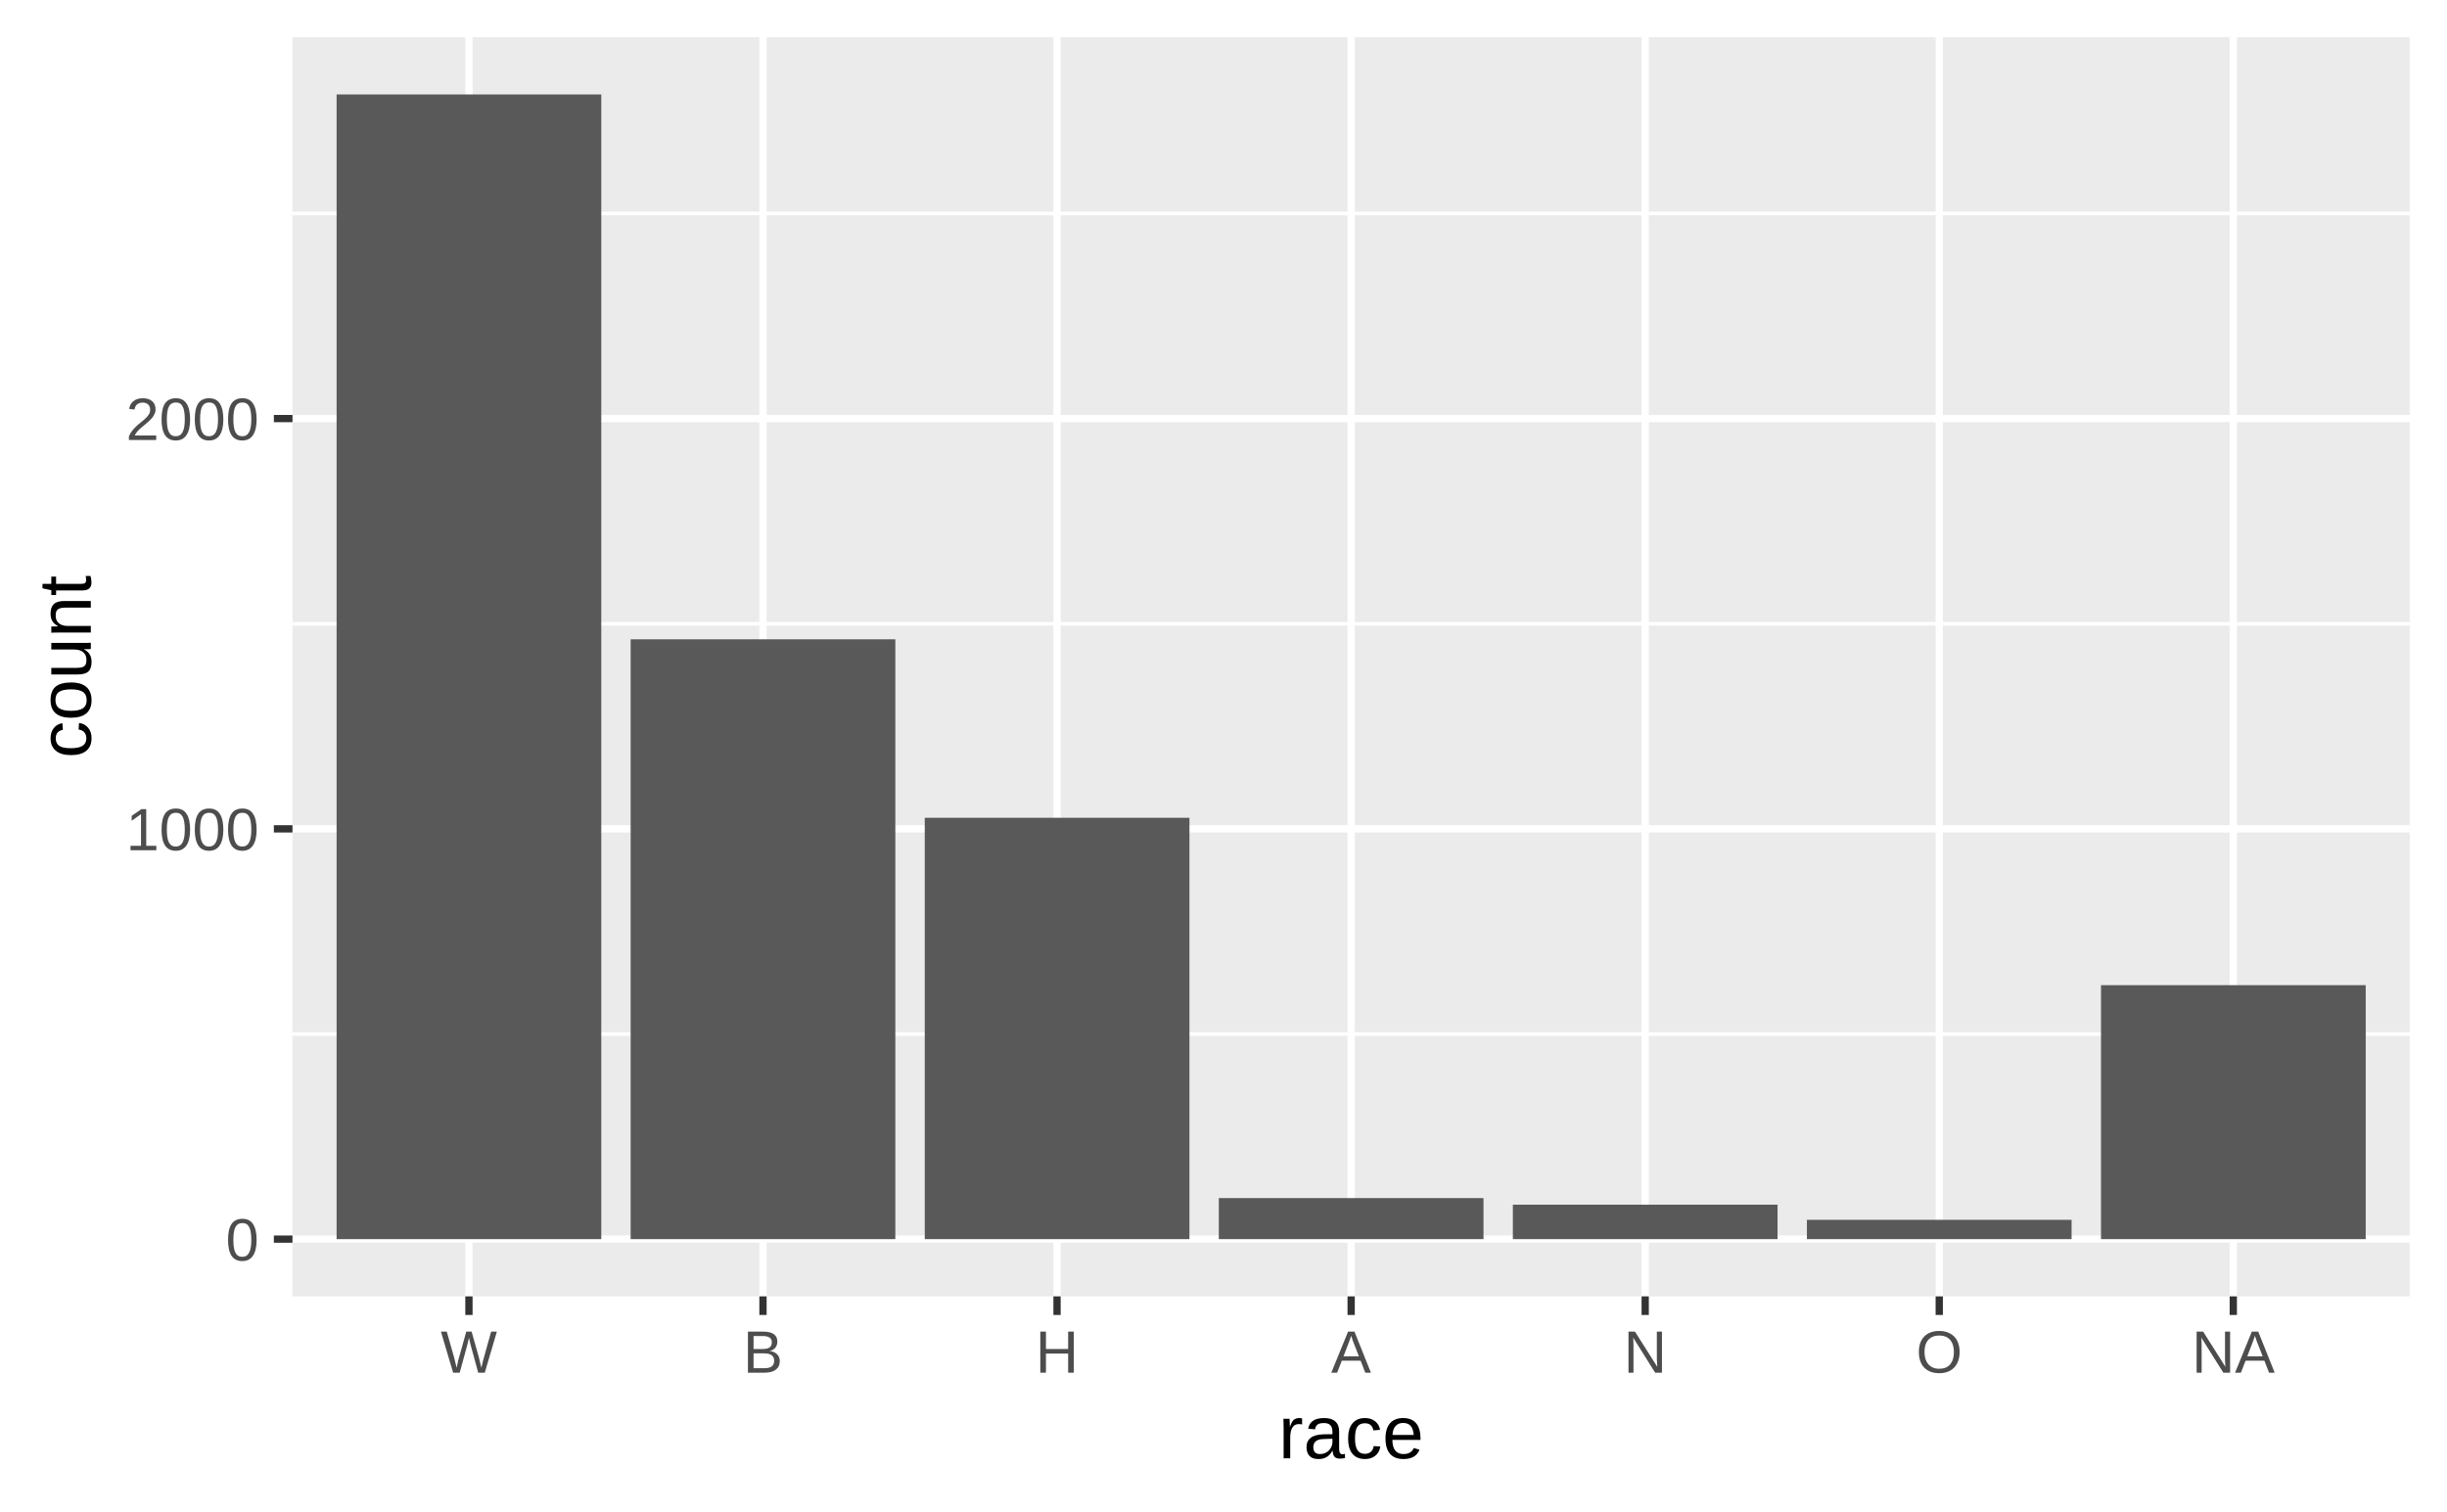
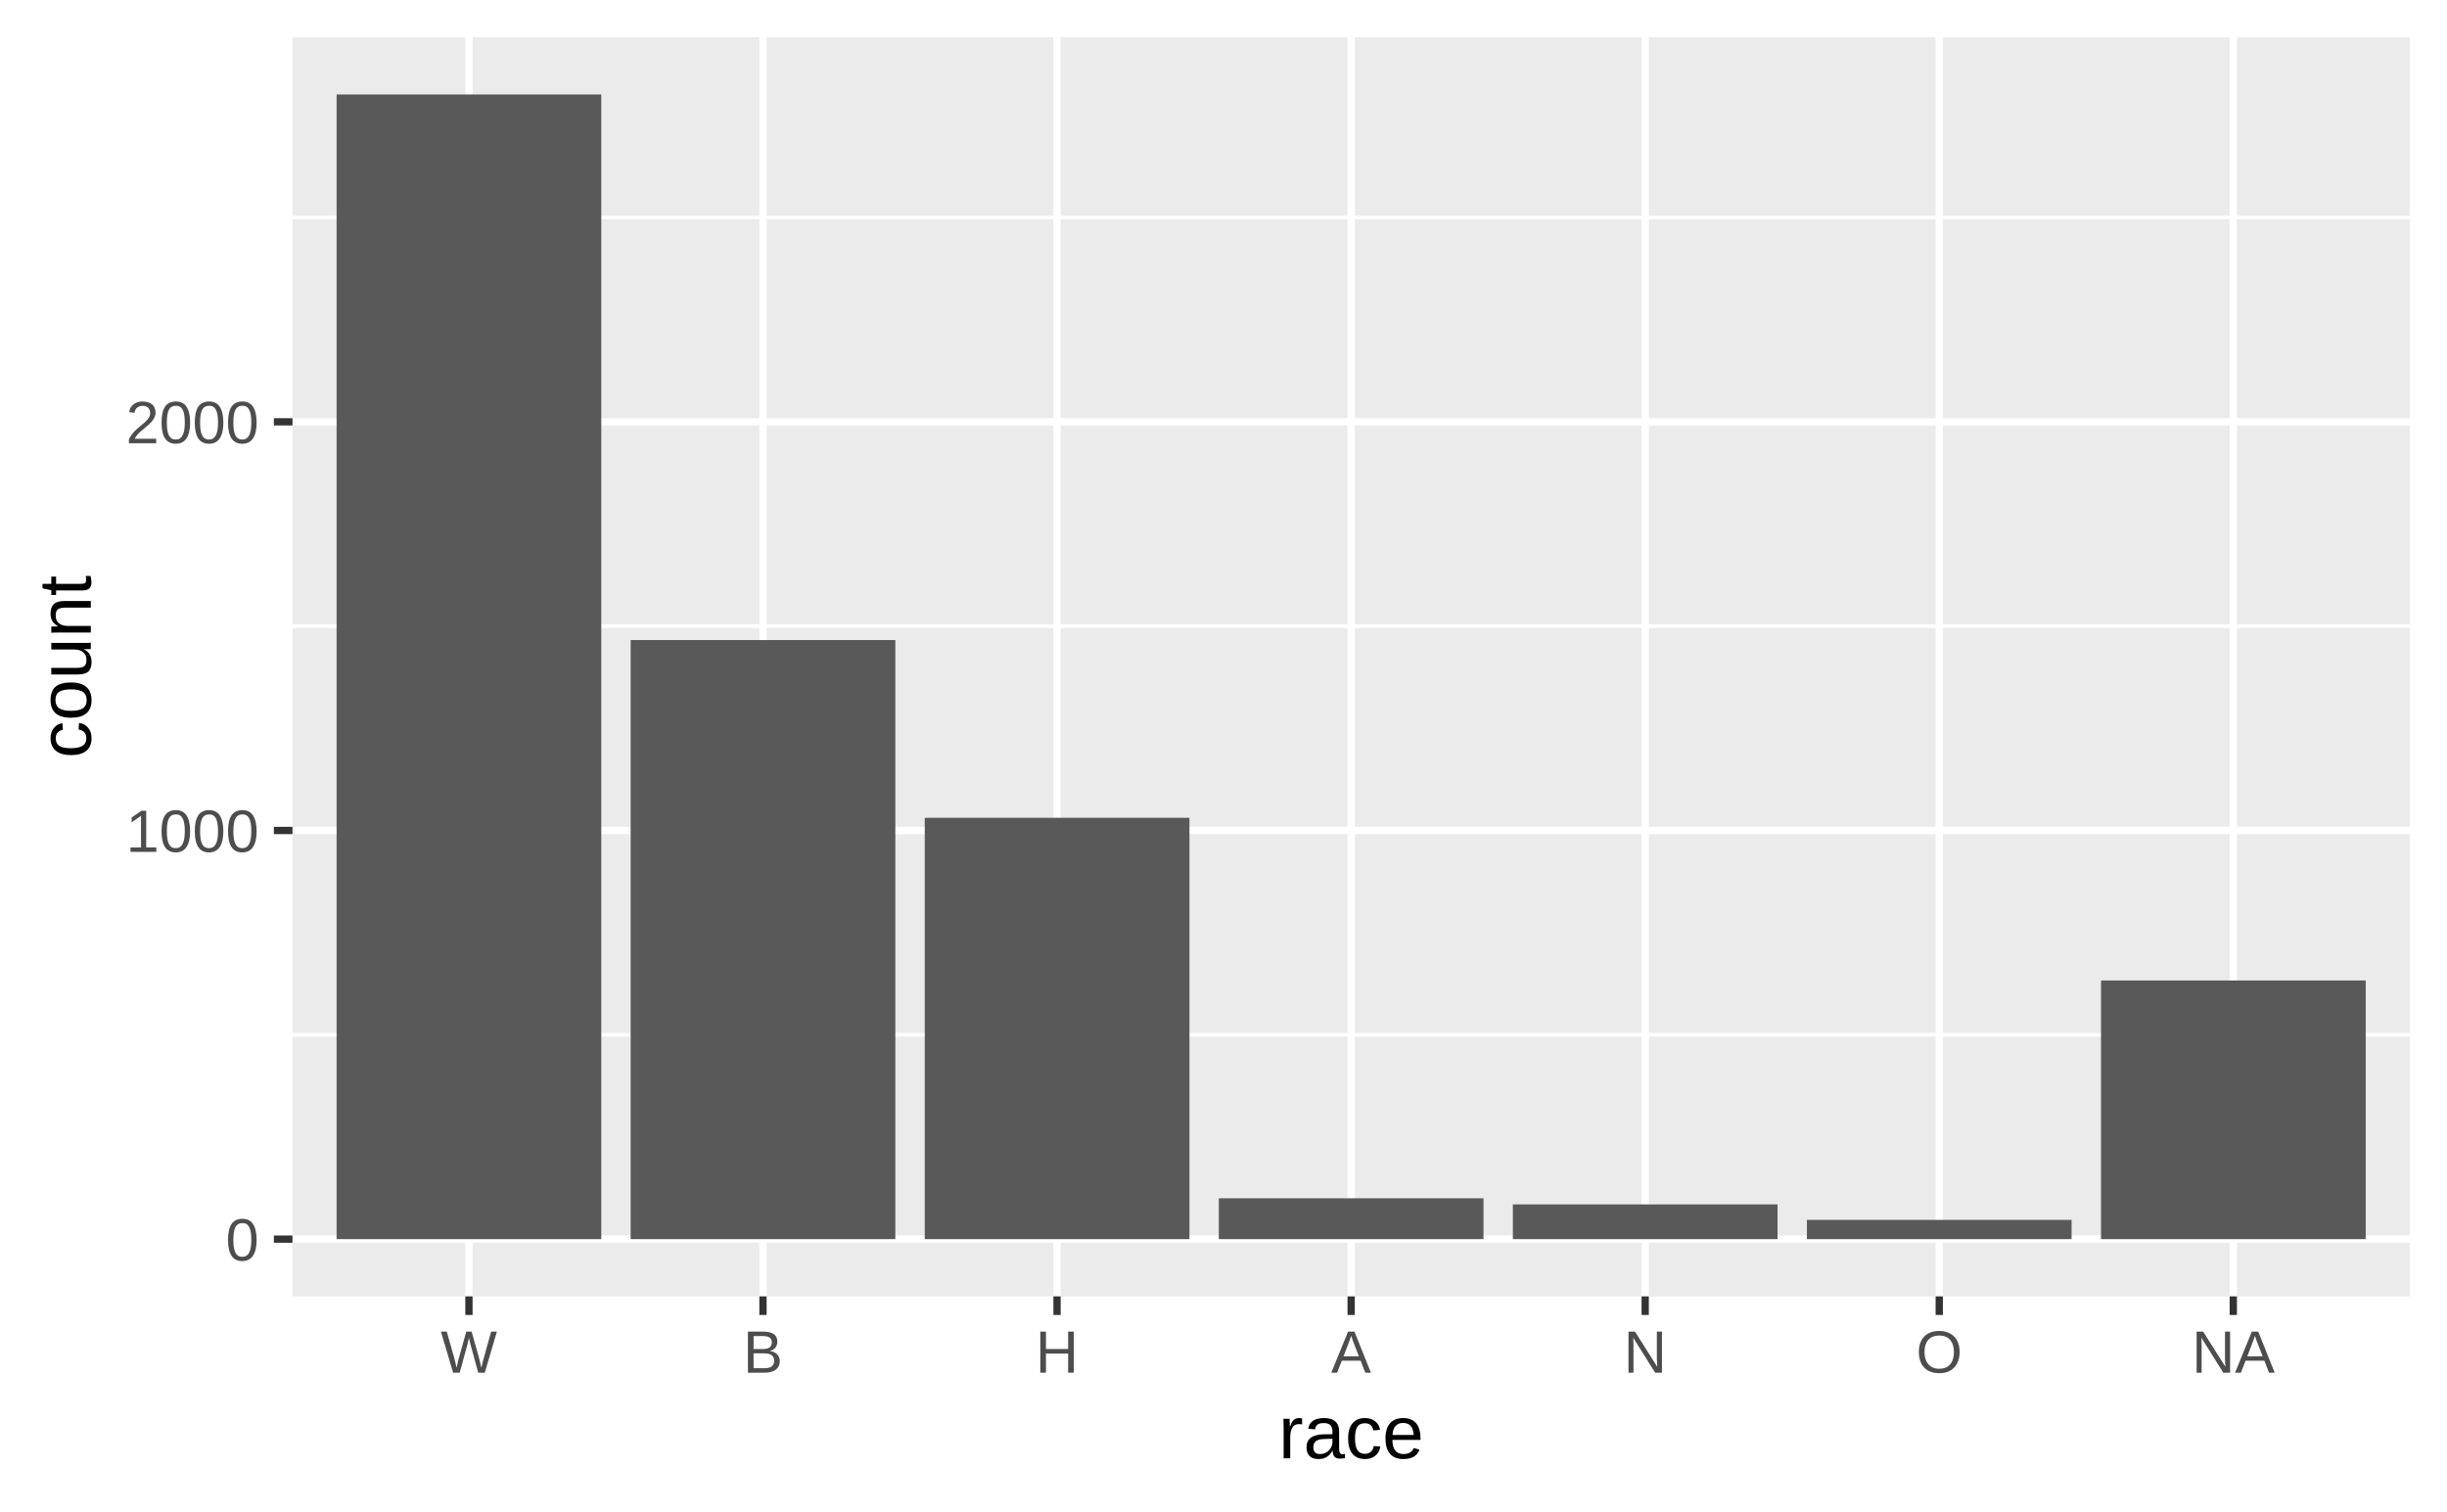
<svg xmlns="http://www.w3.org/2000/svg" class="svglite" width="360.00pt" height="222.48pt" viewBox="0 0 360.00 222.48">
  <defs>
    <style type="text/css">
    .svglite line, .svglite polyline, .svglite polygon, .svglite path, .svglite rect, .svglite circle {
      fill: none;
      stroke: #000000;
      stroke-linecap: round;
      stroke-linejoin: round;
      stroke-miterlimit: 10.00;
    }
  </style>
  </defs>
  <rect width="100%" height="100%" style="stroke: none; fill: #FFFFFF;" />
  <defs>
    <clipPath id="cpMC4wMHwzNjAuMDB8MC4wMHwyMjIuNDg=">
      <rect x="0.00" y="0.00" width="360.00" height="222.48" />
    </clipPath>
  </defs>
  <g clip-path="url(#cpMC4wMHwzNjAuMDB8MC4wMHwyMjIuNDg=)">
    <rect x="0.00" y="0.00" width="360.00" height="222.48" style="stroke-width: 1.07; stroke: #FFFFFF; fill: #FFFFFF;" />
  </g>
  <defs>
    <clipPath id="cpNDMuMDN8MzU0LjUyfDUuNDh8MTkwLjc1">
      <rect x="43.03" y="5.48" width="311.49" height="185.27" />
    </clipPath>
  </defs>
  <g clip-path="url(#cpNDMuMDN8MzU0LjUyfDUuNDh8MTkwLjc1)">
    <rect x="43.03" y="5.48" width="311.49" height="185.27" style="stroke-width: 1.07; stroke: none; fill: #EBEBEB;" />
-     <polyline points="43.03,152.15 354.52,152.15 " style="stroke-width: 0.53; stroke: #FFFFFF; stroke-linecap: butt;" />
-     <polyline points="43.03,91.78 354.52,91.78 " style="stroke-width: 0.53; stroke: #FFFFFF; stroke-linecap: butt;" />
-     <polyline points="43.03,31.41 354.52,31.41 " style="stroke-width: 0.53; stroke: #FFFFFF; stroke-linecap: butt;" />
+     <polyline points="43.03,152.26 354.52,152.26 " style="stroke-width: 0.53; stroke: #FFFFFF; stroke-linecap: butt;" />
+     <polyline points="43.03,92.13 354.52,92.13 " style="stroke-width: 0.53; stroke: #FFFFFF; stroke-linecap: butt;" />
+     <polyline points="43.03,32.00 354.52,32.00 " style="stroke-width: 0.53; stroke: #FFFFFF; stroke-linecap: butt;" />
    <polyline points="43.03,182.33 354.52,182.33 " style="stroke-width: 1.07; stroke: #FFFFFF; stroke-linecap: butt;" />
-     <polyline points="43.03,121.96 354.52,121.96 " style="stroke-width: 1.07; stroke: #FFFFFF; stroke-linecap: butt;" />
-     <polyline points="43.03,61.59 354.52,61.59 " style="stroke-width: 1.07; stroke: #FFFFFF; stroke-linecap: butt;" />
+     <polyline points="43.03,122.20 354.52,122.20 " style="stroke-width: 1.07; stroke: #FFFFFF; stroke-linecap: butt;" />
+     <polyline points="43.03,62.07 354.52,62.07 " style="stroke-width: 1.07; stroke: #FFFFFF; stroke-linecap: butt;" />
    <polyline points="68.99,190.75 68.99,5.48 " style="stroke-width: 1.07; stroke: #FFFFFF; stroke-linecap: butt;" />
    <polyline points="112.25,190.75 112.25,5.48 " style="stroke-width: 1.07; stroke: #FFFFFF; stroke-linecap: butt;" />
    <polyline points="155.51,190.75 155.51,5.48 " style="stroke-width: 1.07; stroke: #FFFFFF; stroke-linecap: butt;" />
    <polyline points="198.78,190.75 198.78,5.48 " style="stroke-width: 1.07; stroke: #FFFFFF; stroke-linecap: butt;" />
    <polyline points="242.04,190.75 242.04,5.48 " style="stroke-width: 1.07; stroke: #FFFFFF; stroke-linecap: butt;" />
    <polyline points="285.30,190.75 285.30,5.48 " style="stroke-width: 1.07; stroke: #FFFFFF; stroke-linecap: butt;" />
    <polyline points="328.56,190.75 328.56,5.48 " style="stroke-width: 1.07; stroke: #FFFFFF; stroke-linecap: butt;" />
    <rect x="49.52" y="13.90" width="38.94" height="168.43" style="stroke-width: 1.07; stroke: none; stroke-linecap: square; stroke-linejoin: miter; fill: #595959;" />
-     <rect x="92.78" y="94.07" width="38.94" height="88.26" style="stroke-width: 1.07; stroke: none; stroke-linecap: square; stroke-linejoin: miter; fill: #595959;" />
+     <rect x="92.78" y="94.18" width="38.94" height="88.15" style="stroke-width: 1.07; stroke: none; stroke-linecap: square; stroke-linejoin: miter; fill: #595959;" />
    <rect x="136.05" y="120.33" width="38.94" height="62.00" style="stroke-width: 1.07; stroke: none; stroke-linecap: square; stroke-linejoin: miter; fill: #595959;" />
-     <rect x="179.31" y="176.29" width="38.94" height="6.04" style="stroke-width: 1.07; stroke: none; stroke-linecap: square; stroke-linejoin: miter; fill: #595959;" />
-     <rect x="222.57" y="177.26" width="38.94" height="5.07" style="stroke-width: 1.07; stroke: none; stroke-linecap: square; stroke-linejoin: miter; fill: #595959;" />
-     <rect x="265.83" y="179.49" width="38.94" height="2.84" style="stroke-width: 1.07; stroke: none; stroke-linecap: square; stroke-linejoin: miter; fill: #595959;" />
-     <rect x="309.10" y="144.96" width="38.94" height="37.37" style="stroke-width: 1.07; stroke: none; stroke-linecap: square; stroke-linejoin: miter; fill: #595959;" />
+     <rect x="179.31" y="176.32" width="38.94" height="6.01" style="stroke-width: 1.07; stroke: none; stroke-linecap: square; stroke-linejoin: miter; fill: #595959;" />
+     <rect x="222.57" y="177.22" width="38.94" height="5.11" style="stroke-width: 1.07; stroke: none; stroke-linecap: square; stroke-linejoin: miter; fill: #595959;" />
+     <rect x="265.83" y="179.50" width="38.94" height="2.83" style="stroke-width: 1.07; stroke: none; stroke-linecap: square; stroke-linejoin: miter; fill: #595959;" />
+     <rect x="309.10" y="144.27" width="38.94" height="38.06" style="stroke-width: 1.07; stroke: none; stroke-linecap: square; stroke-linejoin: miter; fill: #595959;" />
  </g>
  <g clip-path="url(#cpMC4wMHwzNjAuMDB8MC4wMHwyMjIuNDg=)">
    <text x="38.10" y="185.48" text-anchor="end" style="font-size: 8.80px; fill: #4D4D4D; font-family: Arial;" textLength="4.90px" lengthAdjust="spacingAndGlyphs">0</text>
-     <text x="38.10" y="125.11" text-anchor="end" style="font-size: 8.80px; fill: #4D4D4D; font-family: Arial;" textLength="19.58px" lengthAdjust="spacingAndGlyphs">1000</text>
-     <text x="38.10" y="64.74" text-anchor="end" style="font-size: 8.80px; fill: #4D4D4D; font-family: Arial;" textLength="19.58px" lengthAdjust="spacingAndGlyphs">2000</text>
+     <text x="38.10" y="125.35" text-anchor="end" style="font-size: 8.80px; fill: #4D4D4D; font-family: Arial;" textLength="19.58px" lengthAdjust="spacingAndGlyphs">1000</text>
+     <text x="38.10" y="65.22" text-anchor="end" style="font-size: 8.80px; fill: #4D4D4D; font-family: Arial;" textLength="19.58px" lengthAdjust="spacingAndGlyphs">2000</text>
    <polyline points="40.29,182.33 43.03,182.33 " style="stroke-width: 1.07; stroke: #333333; stroke-linecap: butt;" />
-     <polyline points="40.29,121.96 43.03,121.96 " style="stroke-width: 1.07; stroke: #333333; stroke-linecap: butt;" />
-     <polyline points="40.29,61.59 43.03,61.59 " style="stroke-width: 1.07; stroke: #333333; stroke-linecap: butt;" />
+     <polyline points="40.29,122.20 43.03,122.20 " style="stroke-width: 1.07; stroke: #333333; stroke-linecap: butt;" />
+     <polyline points="40.29,62.07 43.03,62.07 " style="stroke-width: 1.07; stroke: #333333; stroke-linecap: butt;" />
    <polyline points="68.99,193.49 68.99,190.75 " style="stroke-width: 1.07; stroke: #333333; stroke-linecap: butt;" />
    <polyline points="112.25,193.49 112.25,190.75 " style="stroke-width: 1.07; stroke: #333333; stroke-linecap: butt;" />
    <polyline points="155.51,193.49 155.51,190.75 " style="stroke-width: 1.07; stroke: #333333; stroke-linecap: butt;" />
    <polyline points="198.78,193.49 198.78,190.75 " style="stroke-width: 1.07; stroke: #333333; stroke-linecap: butt;" />
    <polyline points="242.04,193.49 242.04,190.75 " style="stroke-width: 1.07; stroke: #333333; stroke-linecap: butt;" />
    <polyline points="285.30,193.49 285.30,190.75 " style="stroke-width: 1.07; stroke: #333333; stroke-linecap: butt;" />
    <polyline points="328.56,193.49 328.56,190.75 " style="stroke-width: 1.07; stroke: #333333; stroke-linecap: butt;" />
    <text x="68.99" y="201.98" text-anchor="middle" style="font-size: 8.80px; fill: #4D4D4D; font-family: Arial;" textLength="8.30px" lengthAdjust="spacingAndGlyphs">W</text>
    <text x="112.25" y="201.98" text-anchor="middle" style="font-size: 8.80px; fill: #4D4D4D; font-family: Arial;" textLength="5.87px" lengthAdjust="spacingAndGlyphs">B</text>
    <text x="155.51" y="201.98" text-anchor="middle" style="font-size: 8.80px; fill: #4D4D4D; font-family: Arial;" textLength="6.35px" lengthAdjust="spacingAndGlyphs">H</text>
    <text x="198.78" y="201.98" text-anchor="middle" style="font-size: 8.80px; fill: #4D4D4D; font-family: Arial;" textLength="5.87px" lengthAdjust="spacingAndGlyphs">A</text>
    <text x="242.04" y="201.98" text-anchor="middle" style="font-size: 8.80px; fill: #4D4D4D; font-family: Arial;" textLength="6.35px" lengthAdjust="spacingAndGlyphs">N</text>
    <text x="285.30" y="201.98" text-anchor="middle" style="font-size: 8.80px; fill: #4D4D4D; font-family: Arial;" textLength="6.85px" lengthAdjust="spacingAndGlyphs">O</text>
    <text x="328.56" y="201.98" text-anchor="middle" style="font-size: 8.80px; fill: #4D4D4D; font-family: Arial;" textLength="12.22px" lengthAdjust="spacingAndGlyphs">NA</text>
    <text x="198.78" y="214.58" text-anchor="middle" style="font-size: 11.00px; font-family: Arial;" textLength="21.41px" lengthAdjust="spacingAndGlyphs">race</text>
    <text transform="translate(13.36,98.12) rotate(-90)" text-anchor="middle" style="font-size: 11.00px; font-family: Arial;" textLength="26.92px" lengthAdjust="spacingAndGlyphs">count</text>
  </g>
</svg>
